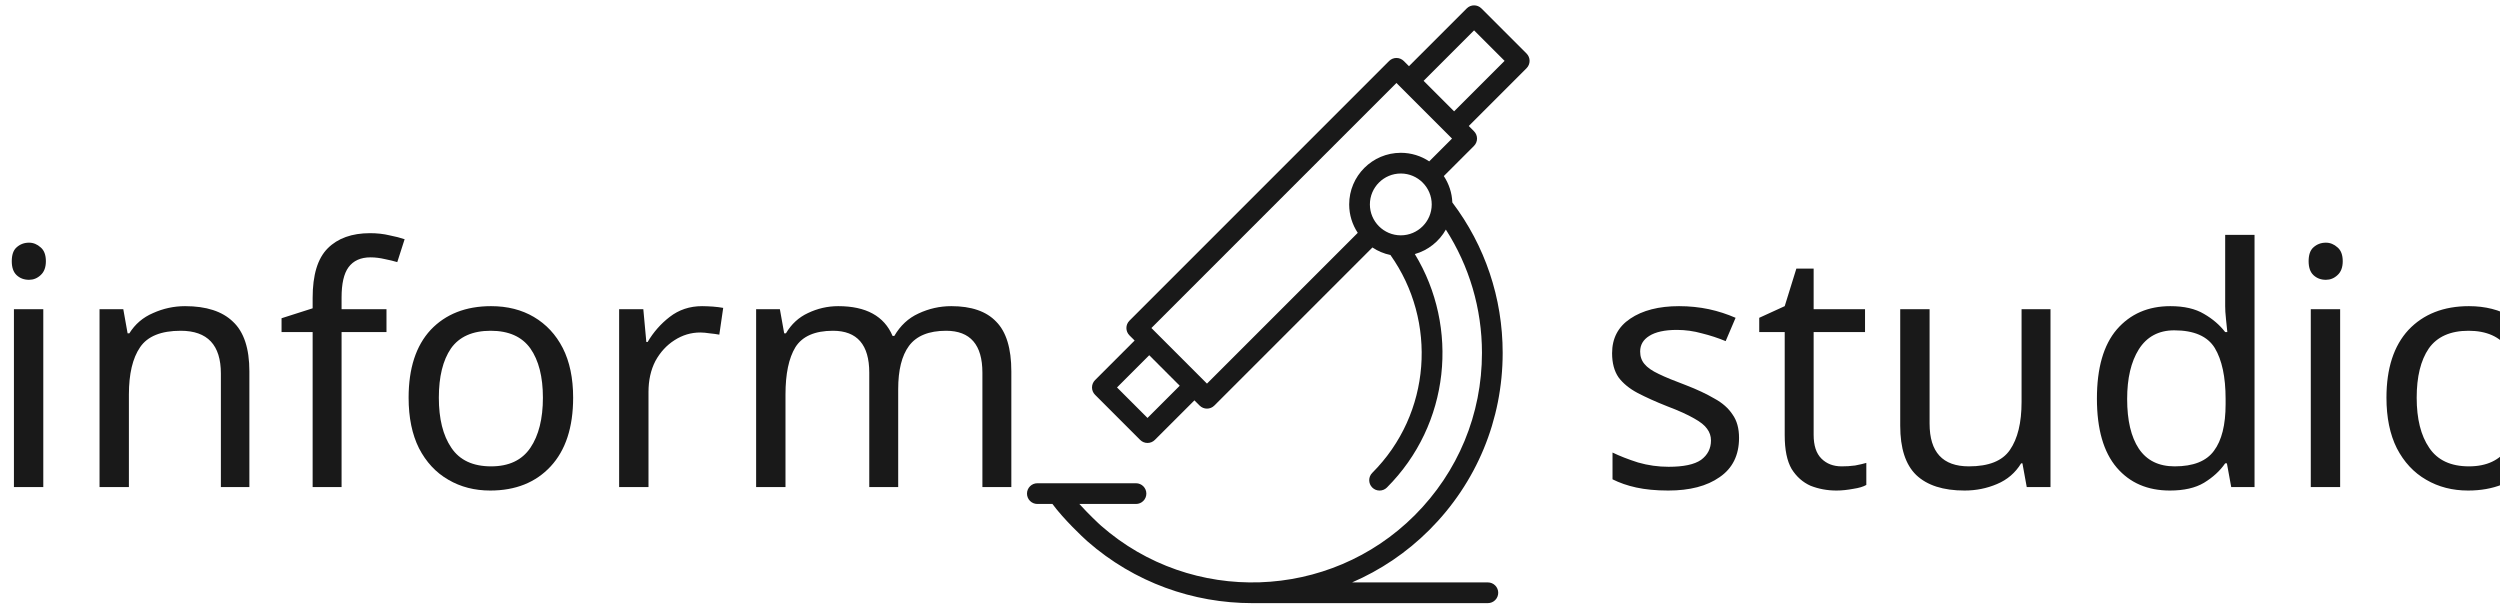
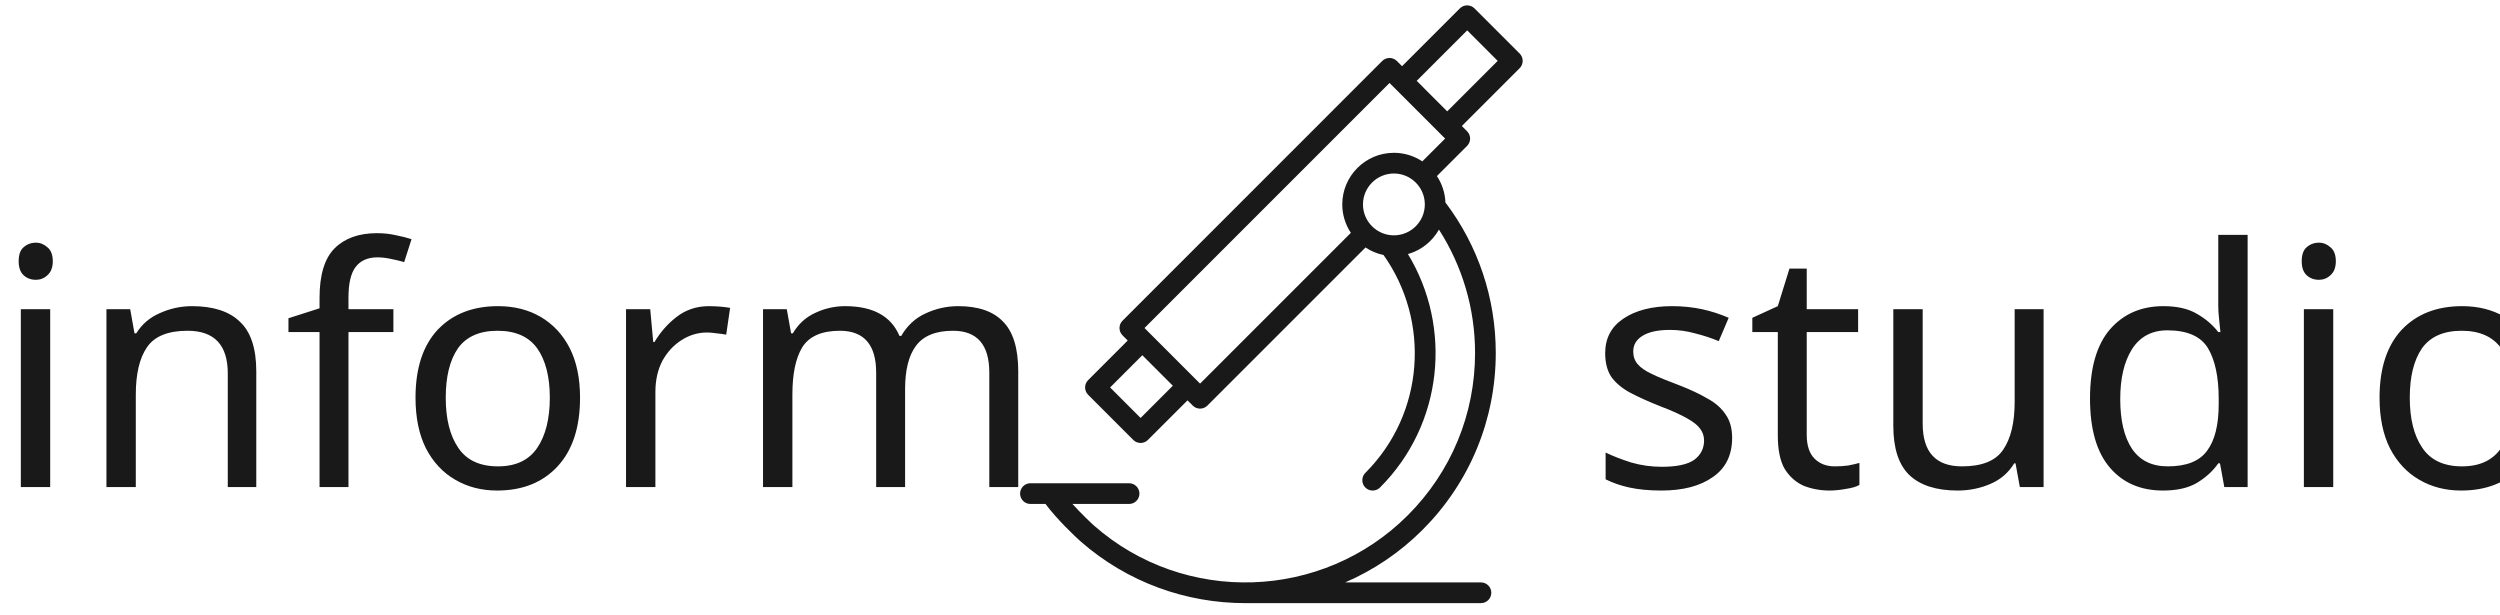
<svg xmlns="http://www.w3.org/2000/svg" width="100%" height="100%" viewBox="0 0 362 89" version="1.1" xml:space="preserve" style="fill-rule:evenodd;clip-rule:evenodd;stroke-linejoin:round;stroke-miterlimit:1.414;">
  <g id="Artboard1" transform="matrix(1.0033,0,0,1.01677,-450.564,-55.6954)">
    <rect x="449.082" y="54.777" width="360.376" height="86.556" style="fill:none;" />
-     <g transform="matrix(1,0,0,1,-1.30049,0)">
+     <g transform="matrix(1,0,0,1,-2.2972,0)">
      <g transform="matrix(0.996711,0,0,0.98351,585.035,48.9297)">
        <path d="M86.389,14.76C86.389,14.362 86.231,13.98 85.95,13.698L79.41,7.161C78.824,6.576 77.875,6.576 77.289,7.162L68.921,15.529L68.169,14.777C67.887,14.496 67.506,14.338 67.107,14.338C66.71,14.338 66.328,14.496 66.046,14.777L28.445,52.382C27.859,52.967 27.859,53.917 28.445,54.503L29.196,55.254L23.465,60.987C22.88,61.573 22.88,62.522 23.465,63.108L30,69.646C30.293,69.939 30.677,70.085 31.061,70.085C31.445,70.085 31.829,69.939 32.122,69.647L37.855,63.917L38.612,64.675C38.894,64.956 39.275,65.114 39.673,65.114C40.071,65.114 40.452,64.956 40.734,64.675L63.629,41.78C64.41,42.297 65.29,42.676 66.238,42.87C73.04,52.454 72.188,65.837 63.605,74.418C63.019,75.003 63.019,75.953 63.605,76.539C63.898,76.832 64.283,76.978 64.666,76.978C65.051,76.978 65.434,76.832 65.727,76.539C74.885,67.384 76.22,53.341 69.771,42.734C71.694,42.19 73.305,40.898 74.263,39.189C77.651,44.477 79.491,50.616 79.491,57.047C79.491,65.929 76.033,74.279 69.753,80.559C57.403,92.913 37.455,93.577 24.338,82.07C23.994,81.768 22.534,80.397 21.193,78.919L29.395,78.919C30.224,78.919 30.895,78.247 30.895,77.419C30.895,76.591 30.224,75.919 29.395,75.919L15.111,75.919C14.282,75.919 13.611,76.591 13.611,77.419C13.611,78.247 14.282,78.919 15.111,78.919L17.294,78.919C18.933,81.136 21.691,83.739 22.358,84.325C29.185,90.313 37.706,93.278 46.215,93.278L80.345,93.278C81.173,93.278 81.845,92.606 81.845,91.778C81.845,90.95 81.173,90.278 80.345,90.278L60.687,90.278C64.759,88.516 68.569,85.987 71.874,82.68C78.721,75.834 82.49,66.73 82.49,57.047C82.49,49.078 79.924,41.508 75.201,35.26C75.148,33.852 74.697,32.545 73.968,31.44L78.338,27.071C78.924,26.485 78.924,25.536 78.338,24.95L77.579,24.19L85.949,15.821C86.23,15.539 86.389,15.157 86.389,14.76ZM31.062,66.464L26.647,62.048L31.312,57.381L35.729,61.799L31.062,66.464ZM67.74,40.021C65.271,40.021 63.263,38.013 63.263,35.546C63.263,33.077 65.271,31.069 67.74,31.069C70.208,31.069 72.217,33.077 72.217,35.546C72.217,38.014 70.208,40.021 67.74,40.021ZM71.854,29.312C70.674,28.529 69.26,28.071 67.741,28.071C63.618,28.071 60.264,31.425 60.264,35.548C60.264,37.068 60.725,38.48 61.506,39.66L39.673,61.492L31.626,53.442L67.107,17.959L75.156,26.01L71.854,29.312ZM75.458,22.068L71.042,17.65L78.35,10.343L82.768,14.759L75.458,22.068Z" style="fill-opacity:0.9;fill-rule:nonzero;" />
      </g>
-       <g transform="matrix(3.98865,0,0,3.93582,-213.572,-6.52255)">
+       <g transform="matrix(3.98865,0,0,3.93582,-211.579,-6.52255)">
        <text x="165.948px" y="33.2px" style="font-family:'IBMPlexSans', 'IBM Plex Sans', sans-serif;font-size:12px;fill-opacity:0.9;">inform</text>
      </g>
      <g transform="matrix(3.98865,0,0,3.93582,18.7011,-6.52255)">
        <text x="165.948px" y="33.2px" style="font-family:'IBMPlexSans-Light', 'IBM Plex Sans Light', sans-serif;font-weight:300;font-size:12px;fill-opacity:0.9;">studio</text>
      </g>
    </g>
  </g>
</svg>
